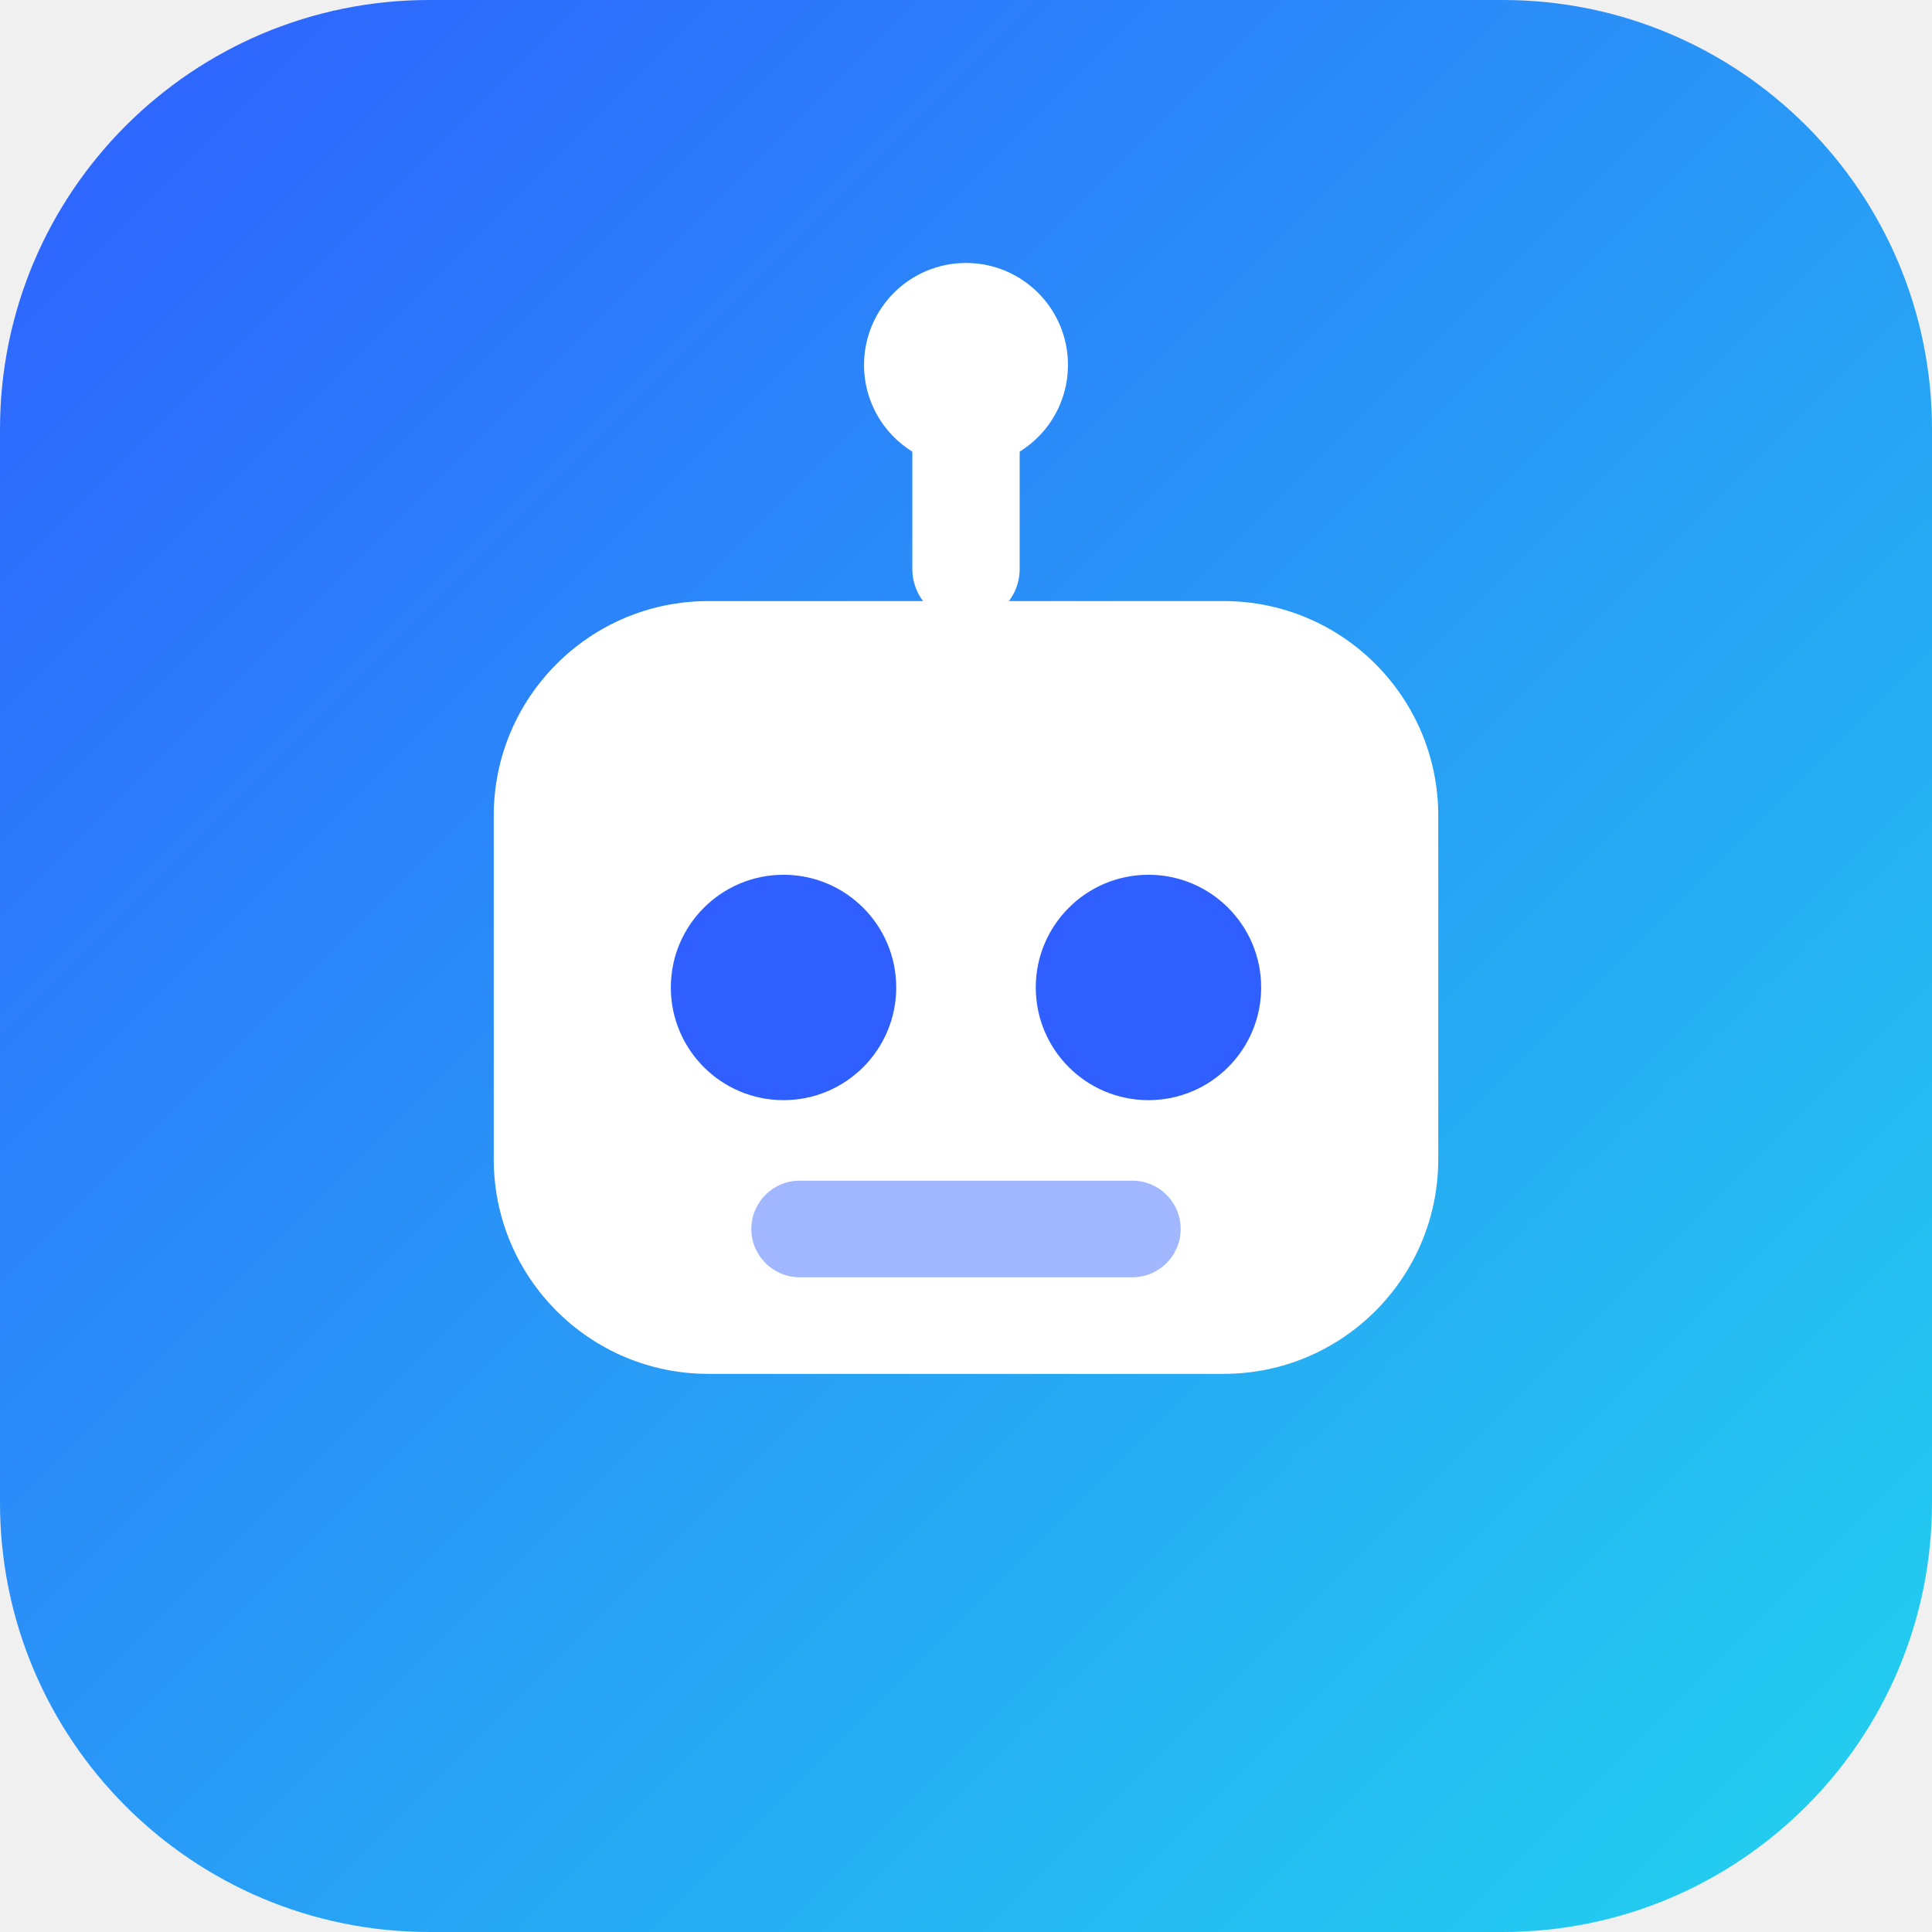
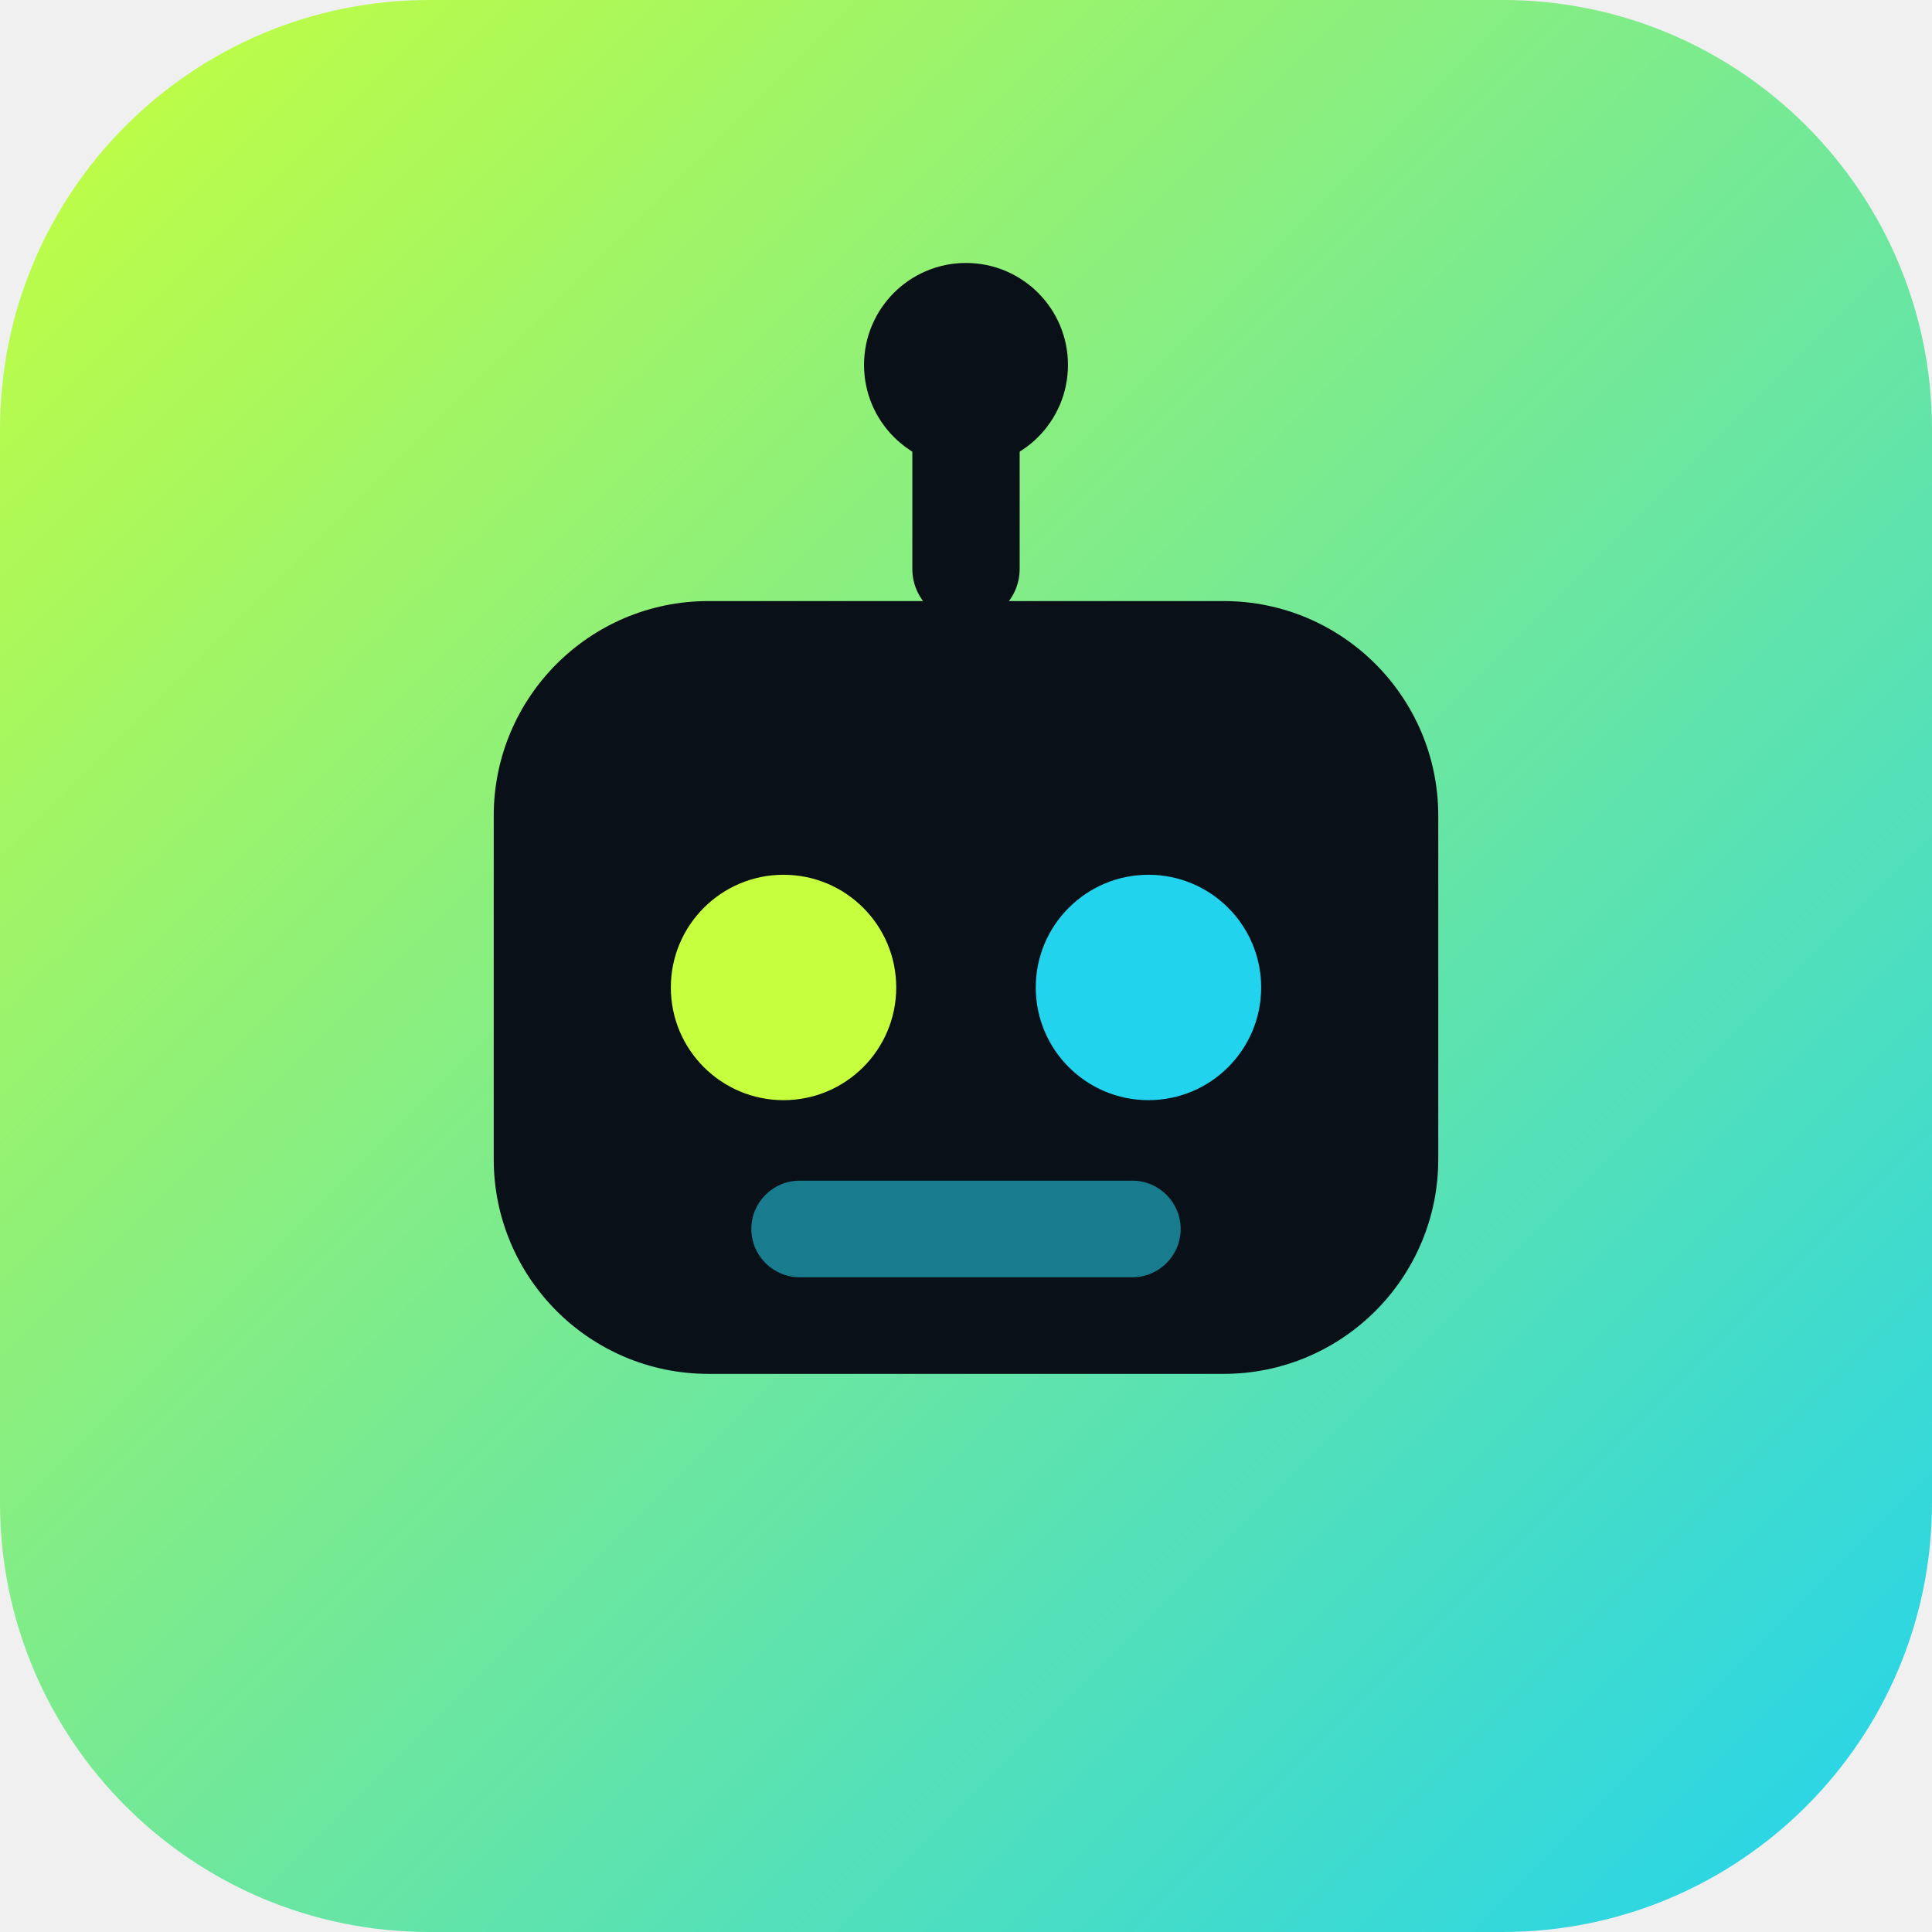
<svg xmlns="http://www.w3.org/2000/svg" width="180" height="180" viewBox="0 0 180 180" fill="none">
  <defs>
    <linearGradient id="g" x1="0" y1="0" x2="180" y2="180" gradientUnits="userSpaceOnUse">
-       <stop stop-color="#2f5fff" />
+       <stop stop-color="#c6ff3d" />
      <stop offset="1" stop-color="#22d3ee" />
    </linearGradient>
  </defs>
  <rect width="180" height="180" rx="40" fill="url(#g)" />
-   <rect x="85" y="34" width="10" height="24" rx="5" fill="white" />
-   <circle cx="90" cy="34" r="9.5" fill="white" />
-   <rect x="46" y="56" width="88" height="72" rx="20" fill="white" />
-   <circle cx="73" cy="92" r="10.5" fill="#2f5fff" />
-   <circle cx="107" cy="92" r="10.5" fill="#2f5fff" />
-   <rect x="70" y="110" width="40" height="9" rx="4.5" fill="#2f5fff" opacity="0.45" />
+   <rect x="85" y="34" width="10" height="24" rx="5" fill="#0a1018" />
+   <circle cx="90" cy="34" r="9.5" fill="#0a1018" />
+   <rect x="46" y="56" width="88" height="72" rx="20" fill="#0a1018" />
+   <circle cx="73" cy="92" r="10.5" fill="#c6ff3d" />
+   <circle cx="107" cy="92" r="10.5" fill="#22d3ee" />
+   <rect x="70" y="110" width="40" height="9" rx="4.5" fill="#22d3ee" opacity="0.55" />
</svg>
